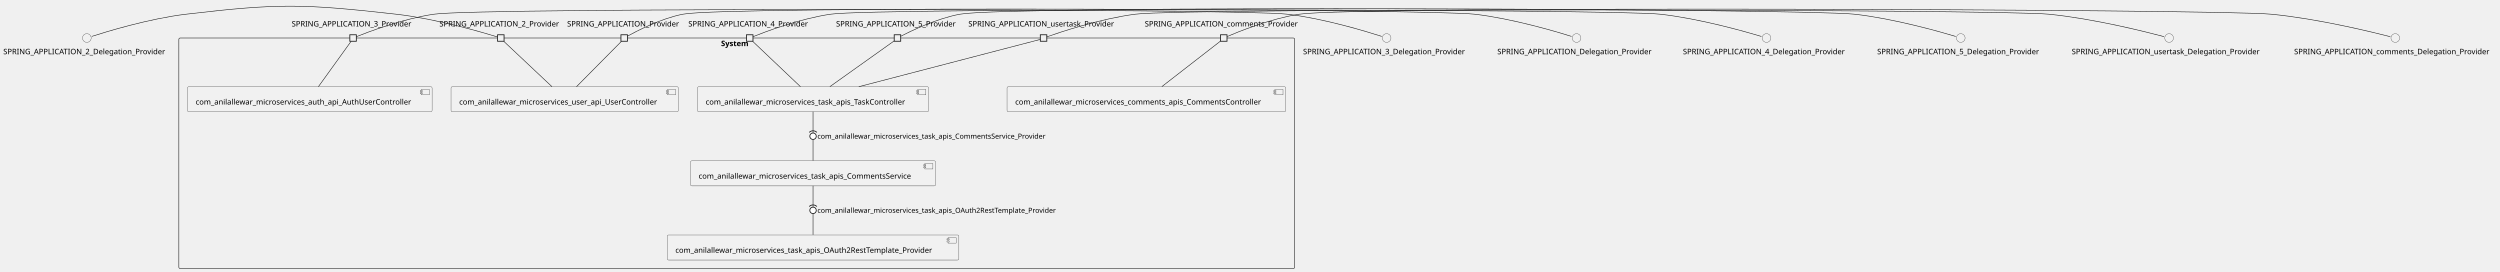
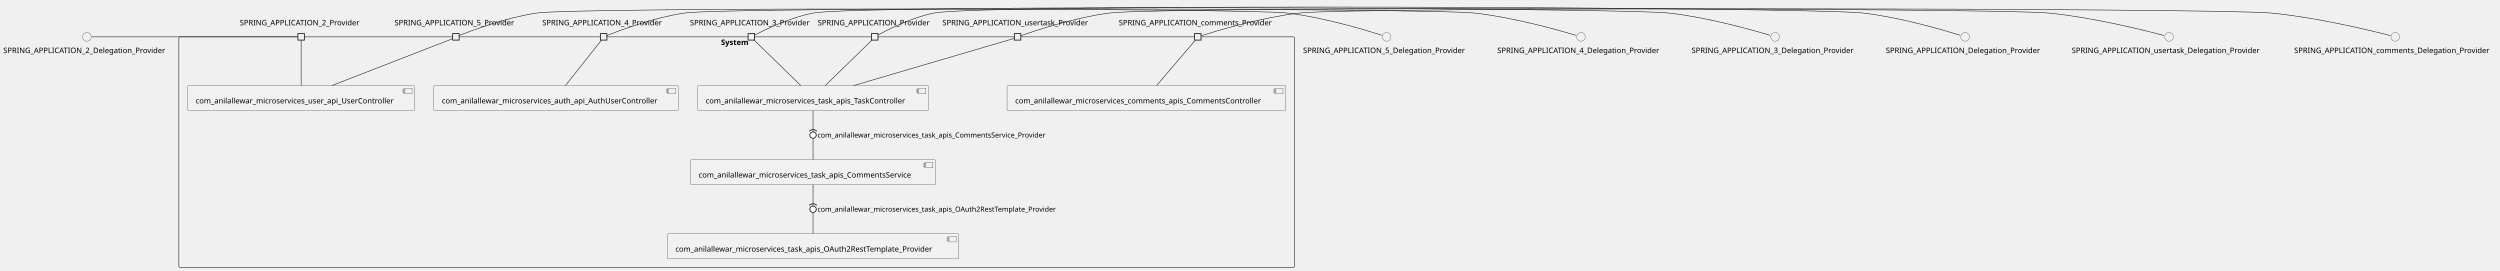
- <svg xmlns="http://www.w3.org/2000/svg" xmlns:xlink="http://www.w3.org/1999/xlink" contentStyleType="text/css" height="502px" preserveAspectRatio="none" style="width:4620px;height:502px;background:#FFFFFF;" version="1.1" viewBox="0 0 4620 502" width="4620px" zoomAndPan="magnify">
+ <svg xmlns="http://www.w3.org/2000/svg" xmlns:xlink="http://www.w3.org/1999/xlink" contentStyleType="text/css" height="500px" preserveAspectRatio="none" style="width:4620px;height:500px;background:#FFFFFF;" version="1.1" viewBox="0 0 4620 500" width="4620px" zoomAndPan="magnify">
  <defs />
  <g>
    <g id="cluster_System">
-       <rect fill="none" height="426" rx="2.5" ry="2.5" style="stroke:#181818;stroke-width:1.0;" width="2062" x="330.5" y="70.24" />
-       <text fill="#000000" font-family="sans-serif" font-size="14" font-weight="bold" lengthAdjust="spacing" textLength="58" x="1332.5" y="85.235">System</text>
+       <rect fill="none" height="426" rx="2.5" ry="2.5" style="stroke:#181818;stroke-width:1.0;" width="2062" x="330.5" y="68.11" />
+       <text fill="#000000" font-family="sans-serif" font-size="14" font-weight="bold" lengthAdjust="spacing" textLength="58" x="1332.5" y="83.105">System</text>
    </g>
    <g id="elem_com_anilallewar_microservices_auth_api_AuthUserController">
-       <a href="anilallewar-microservices-basics-spring-boot.repository#_A0hg-BvPEe-ptJ7DU60drw" target="_top" title="anilallewar-microservices-basics-spring-boot.repository#_A0hg-BvPEe-ptJ7DU60drw" xlink:actuate="onRequest" xlink:href="anilallewar-microservices-basics-spring-boot.repository#_A0hg-BvPEe-ptJ7DU60drw" xlink:show="new" xlink:title="anilallewar-microservices-basics-spring-boot.repository#_A0hg-BvPEe-ptJ7DU60drw" xlink:type="simple">
-         <rect fill="#F1F1F1" height="46.297" rx="2.5" ry="2.5" style="stroke:#181818;stroke-width:0.5;" width="452" x="346.5" y="160.24" />
-         <rect fill="#F1F1F1" height="10" style="stroke:#181818;stroke-width:0.5;" width="15" x="778.5" y="165.24" />
-         <rect fill="#F1F1F1" height="2" style="stroke:#181818;stroke-width:0.5;" width="4" x="776.5" y="167.24" />
-         <rect fill="#F1F1F1" height="2" style="stroke:#181818;stroke-width:0.5;" width="4" x="776.5" y="171.24" />
-         <text fill="#000000" font-family="sans-serif" font-size="14" lengthAdjust="spacing" textLength="412" x="361.5" y="193.235">com_anilallewar_microservices_auth_api_AuthUserController</text>
+       <a href="anilallewar-microservices-basics-spring-boot.repository#_M5D3hhyYEe-H1f7YifYFZA" target="_top" title="anilallewar-microservices-basics-spring-boot.repository#_M5D3hhyYEe-H1f7YifYFZA" xlink:actuate="onRequest" xlink:href="anilallewar-microservices-basics-spring-boot.repository#_M5D3hhyYEe-H1f7YifYFZA" xlink:show="new" xlink:title="anilallewar-microservices-basics-spring-boot.repository#_M5D3hhyYEe-H1f7YifYFZA" xlink:type="simple">
+         <rect fill="#F1F1F1" height="46.297" rx="2.5" ry="2.5" style="stroke:#181818;stroke-width:0.5;" width="452" x="801.5" y="158.11" />
+         <rect fill="#F1F1F1" height="10" style="stroke:#181818;stroke-width:0.5;" width="15" x="1233.5" y="163.11" />
+         <rect fill="#F1F1F1" height="2" style="stroke:#181818;stroke-width:0.5;" width="4" x="1231.5" y="165.11" />
+         <rect fill="#F1F1F1" height="2" style="stroke:#181818;stroke-width:0.5;" width="4" x="1231.5" y="169.11" />
+         <text fill="#000000" font-family="sans-serif" font-size="14" lengthAdjust="spacing" textLength="412" x="816.5" y="191.105">com_anilallewar_microservices_auth_api_AuthUserController</text>
      </a>
    </g>
    <g id="elem_com_anilallewar_microservices_comments_apis_CommentsController">
-       <a href="anilallewar-microservices-basics-spring-boot.repository#_A0hg-BvPEe-ptJ7DU60drw" target="_top" title="anilallewar-microservices-basics-spring-boot.repository#_A0hg-BvPEe-ptJ7DU60drw" xlink:actuate="onRequest" xlink:href="anilallewar-microservices-basics-spring-boot.repository#_A0hg-BvPEe-ptJ7DU60drw" xlink:show="new" xlink:title="anilallewar-microservices-basics-spring-boot.repository#_A0hg-BvPEe-ptJ7DU60drw" xlink:type="simple">
-         <rect fill="#F1F1F1" height="46.297" rx="2.5" ry="2.5" style="stroke:#181818;stroke-width:0.5;" width="515" x="1861" y="160.24" />
-         <rect fill="#F1F1F1" height="10" style="stroke:#181818;stroke-width:0.5;" width="15" x="2356" y="165.24" />
-         <rect fill="#F1F1F1" height="2" style="stroke:#181818;stroke-width:0.5;" width="4" x="2354" y="167.24" />
-         <rect fill="#F1F1F1" height="2" style="stroke:#181818;stroke-width:0.5;" width="4" x="2354" y="171.24" />
-         <text fill="#000000" font-family="sans-serif" font-size="14" lengthAdjust="spacing" textLength="475" x="1876" y="193.235">com_anilallewar_microservices_comments_apis_CommentsController</text>
+       <a href="anilallewar-microservices-basics-spring-boot.repository#_M5D3hhyYEe-H1f7YifYFZA" target="_top" title="anilallewar-microservices-basics-spring-boot.repository#_M5D3hhyYEe-H1f7YifYFZA" xlink:actuate="onRequest" xlink:href="anilallewar-microservices-basics-spring-boot.repository#_M5D3hhyYEe-H1f7YifYFZA" xlink:show="new" xlink:title="anilallewar-microservices-basics-spring-boot.repository#_M5D3hhyYEe-H1f7YifYFZA" xlink:type="simple">
+         <rect fill="#F1F1F1" height="46.297" rx="2.5" ry="2.5" style="stroke:#181818;stroke-width:0.5;" width="515" x="1861" y="158.11" />
+         <rect fill="#F1F1F1" height="10" style="stroke:#181818;stroke-width:0.5;" width="15" x="2356" y="163.11" />
+         <rect fill="#F1F1F1" height="2" style="stroke:#181818;stroke-width:0.5;" width="4" x="2354" y="165.11" />
+         <rect fill="#F1F1F1" height="2" style="stroke:#181818;stroke-width:0.5;" width="4" x="2354" y="169.11" />
+         <text fill="#000000" font-family="sans-serif" font-size="14" lengthAdjust="spacing" textLength="475" x="1876" y="191.105">com_anilallewar_microservices_comments_apis_CommentsController</text>
      </a>
    </g>
    <g id="elem_com_anilallewar_microservices_task_apis_CommentsService">
-       <a href="anilallewar-microservices-basics-spring-boot.repository#_A0hg-BvPEe-ptJ7DU60drw" target="_top" title="anilallewar-microservices-basics-spring-boot.repository#_A0hg-BvPEe-ptJ7DU60drw" xlink:actuate="onRequest" xlink:href="anilallewar-microservices-basics-spring-boot.repository#_A0hg-BvPEe-ptJ7DU60drw" xlink:show="new" xlink:title="anilallewar-microservices-basics-spring-boot.repository#_A0hg-BvPEe-ptJ7DU60drw" xlink:type="simple">
-         <rect fill="#F1F1F1" height="46.297" rx="2.5" ry="2.5" style="stroke:#181818;stroke-width:0.5;" width="453" x="1276" y="297.24" />
-         <rect fill="#F1F1F1" height="10" style="stroke:#181818;stroke-width:0.5;" width="15" x="1709" y="302.24" />
-         <rect fill="#F1F1F1" height="2" style="stroke:#181818;stroke-width:0.5;" width="4" x="1707" y="304.24" />
-         <rect fill="#F1F1F1" height="2" style="stroke:#181818;stroke-width:0.5;" width="4" x="1707" y="308.24" />
-         <text fill="#000000" font-family="sans-serif" font-size="14" lengthAdjust="spacing" textLength="413" x="1291" y="330.235">com_anilallewar_microservices_task_apis_CommentsService</text>
+       <a href="anilallewar-microservices-basics-spring-boot.repository#_M5D3hhyYEe-H1f7YifYFZA" target="_top" title="anilallewar-microservices-basics-spring-boot.repository#_M5D3hhyYEe-H1f7YifYFZA" xlink:actuate="onRequest" xlink:href="anilallewar-microservices-basics-spring-boot.repository#_M5D3hhyYEe-H1f7YifYFZA" xlink:show="new" xlink:title="anilallewar-microservices-basics-spring-boot.repository#_M5D3hhyYEe-H1f7YifYFZA" xlink:type="simple">
+         <rect fill="#F1F1F1" height="46.297" rx="2.5" ry="2.5" style="stroke:#181818;stroke-width:0.5;" width="453" x="1276" y="295.11" />
+         <rect fill="#F1F1F1" height="10" style="stroke:#181818;stroke-width:0.5;" width="15" x="1709" y="300.11" />
+         <rect fill="#F1F1F1" height="2" style="stroke:#181818;stroke-width:0.5;" width="4" x="1707" y="302.11" />
+         <rect fill="#F1F1F1" height="2" style="stroke:#181818;stroke-width:0.5;" width="4" x="1707" y="306.11" />
+         <text fill="#000000" font-family="sans-serif" font-size="14" lengthAdjust="spacing" textLength="413" x="1291" y="328.105">com_anilallewar_microservices_task_apis_CommentsService</text>
      </a>
    </g>
    <g id="elem_com_anilallewar_microservices_task_apis_OAuth2RestTemplate_Provider">
-       <a href="anilallewar-microservices-basics-spring-boot.repository#_A0hg-BvPEe-ptJ7DU60drw" target="_top" title="anilallewar-microservices-basics-spring-boot.repository#_A0hg-BvPEe-ptJ7DU60drw" xlink:actuate="onRequest" xlink:href="anilallewar-microservices-basics-spring-boot.repository#_A0hg-BvPEe-ptJ7DU60drw" xlink:show="new" xlink:title="anilallewar-microservices-basics-spring-boot.repository#_A0hg-BvPEe-ptJ7DU60drw" xlink:type="simple">
-         <rect fill="#F1F1F1" height="46.297" rx="2.5" ry="2.5" style="stroke:#181818;stroke-width:0.5;" width="539" x="1233" y="434.24" />
-         <rect fill="#F1F1F1" height="10" style="stroke:#181818;stroke-width:0.5;" width="15" x="1752" y="439.24" />
-         <rect fill="#F1F1F1" height="2" style="stroke:#181818;stroke-width:0.5;" width="4" x="1750" y="441.24" />
-         <rect fill="#F1F1F1" height="2" style="stroke:#181818;stroke-width:0.5;" width="4" x="1750" y="445.24" />
-         <text fill="#000000" font-family="sans-serif" font-size="14" lengthAdjust="spacing" textLength="499" x="1248" y="467.235">com_anilallewar_microservices_task_apis_OAuth2RestTemplate_Provider</text>
+       <a href="anilallewar-microservices-basics-spring-boot.repository#_M5D3hhyYEe-H1f7YifYFZA" target="_top" title="anilallewar-microservices-basics-spring-boot.repository#_M5D3hhyYEe-H1f7YifYFZA" xlink:actuate="onRequest" xlink:href="anilallewar-microservices-basics-spring-boot.repository#_M5D3hhyYEe-H1f7YifYFZA" xlink:show="new" xlink:title="anilallewar-microservices-basics-spring-boot.repository#_M5D3hhyYEe-H1f7YifYFZA" xlink:type="simple">
+         <rect fill="#F1F1F1" height="46.297" rx="2.5" ry="2.5" style="stroke:#181818;stroke-width:0.5;" width="539" x="1233" y="432.11" />
+         <rect fill="#F1F1F1" height="10" style="stroke:#181818;stroke-width:0.5;" width="15" x="1752" y="437.11" />
+         <rect fill="#F1F1F1" height="2" style="stroke:#181818;stroke-width:0.5;" width="4" x="1750" y="439.11" />
+         <rect fill="#F1F1F1" height="2" style="stroke:#181818;stroke-width:0.5;" width="4" x="1750" y="443.11" />
+         <text fill="#000000" font-family="sans-serif" font-size="14" lengthAdjust="spacing" textLength="499" x="1248" y="465.105">com_anilallewar_microservices_task_apis_OAuth2RestTemplate_Provider</text>
      </a>
    </g>
    <g id="elem_com_anilallewar_microservices_task_apis_TaskController">
-       <a href="anilallewar-microservices-basics-spring-boot.repository#_A0hg-BvPEe-ptJ7DU60drw" target="_top" title="anilallewar-microservices-basics-spring-boot.repository#_A0hg-BvPEe-ptJ7DU60drw" xlink:actuate="onRequest" xlink:href="anilallewar-microservices-basics-spring-boot.repository#_A0hg-BvPEe-ptJ7DU60drw" xlink:show="new" xlink:title="anilallewar-microservices-basics-spring-boot.repository#_A0hg-BvPEe-ptJ7DU60drw" xlink:type="simple">
-         <rect fill="#F1F1F1" height="46.297" rx="2.5" ry="2.5" style="stroke:#181818;stroke-width:0.5;" width="427" x="1289" y="160.24" />
-         <rect fill="#F1F1F1" height="10" style="stroke:#181818;stroke-width:0.5;" width="15" x="1696" y="165.24" />
-         <rect fill="#F1F1F1" height="2" style="stroke:#181818;stroke-width:0.5;" width="4" x="1694" y="167.24" />
-         <rect fill="#F1F1F1" height="2" style="stroke:#181818;stroke-width:0.5;" width="4" x="1694" y="171.24" />
-         <text fill="#000000" font-family="sans-serif" font-size="14" lengthAdjust="spacing" textLength="387" x="1304" y="193.235">com_anilallewar_microservices_task_apis_TaskController</text>
+       <a href="anilallewar-microservices-basics-spring-boot.repository#_M5D3hhyYEe-H1f7YifYFZA" target="_top" title="anilallewar-microservices-basics-spring-boot.repository#_M5D3hhyYEe-H1f7YifYFZA" xlink:actuate="onRequest" xlink:href="anilallewar-microservices-basics-spring-boot.repository#_M5D3hhyYEe-H1f7YifYFZA" xlink:show="new" xlink:title="anilallewar-microservices-basics-spring-boot.repository#_M5D3hhyYEe-H1f7YifYFZA" xlink:type="simple">
+         <rect fill="#F1F1F1" height="46.297" rx="2.5" ry="2.5" style="stroke:#181818;stroke-width:0.5;" width="427" x="1289" y="158.11" />
+         <rect fill="#F1F1F1" height="10" style="stroke:#181818;stroke-width:0.5;" width="15" x="1696" y="163.11" />
+         <rect fill="#F1F1F1" height="2" style="stroke:#181818;stroke-width:0.5;" width="4" x="1694" y="165.11" />
+         <rect fill="#F1F1F1" height="2" style="stroke:#181818;stroke-width:0.5;" width="4" x="1694" y="169.11" />
+         <text fill="#000000" font-family="sans-serif" font-size="14" lengthAdjust="spacing" textLength="387" x="1304" y="191.105">com_anilallewar_microservices_task_apis_TaskController</text>
      </a>
    </g>
    <g id="elem_com_anilallewar_microservices_user_api_UserController">
-       <a href="anilallewar-microservices-basics-spring-boot.repository#_A0hg-BvPEe-ptJ7DU60drw" target="_top" title="anilallewar-microservices-basics-spring-boot.repository#_A0hg-BvPEe-ptJ7DU60drw" xlink:actuate="onRequest" xlink:href="anilallewar-microservices-basics-spring-boot.repository#_A0hg-BvPEe-ptJ7DU60drw" xlink:show="new" xlink:title="anilallewar-microservices-basics-spring-boot.repository#_A0hg-BvPEe-ptJ7DU60drw" xlink:type="simple">
-         <rect fill="#F1F1F1" height="46.297" rx="2.5" ry="2.5" style="stroke:#181818;stroke-width:0.5;" width="420" x="833.5" y="160.24" />
-         <rect fill="#F1F1F1" height="10" style="stroke:#181818;stroke-width:0.5;" width="15" x="1233.5" y="165.24" />
-         <rect fill="#F1F1F1" height="2" style="stroke:#181818;stroke-width:0.5;" width="4" x="1231.5" y="167.24" />
-         <rect fill="#F1F1F1" height="2" style="stroke:#181818;stroke-width:0.5;" width="4" x="1231.5" y="171.24" />
-         <text fill="#000000" font-family="sans-serif" font-size="14" lengthAdjust="spacing" textLength="380" x="848.5" y="193.235">com_anilallewar_microservices_user_api_UserController</text>
+       <a href="anilallewar-microservices-basics-spring-boot.repository#_M5D3hhyYEe-H1f7YifYFZA" target="_top" title="anilallewar-microservices-basics-spring-boot.repository#_M5D3hhyYEe-H1f7YifYFZA" xlink:actuate="onRequest" xlink:href="anilallewar-microservices-basics-spring-boot.repository#_M5D3hhyYEe-H1f7YifYFZA" xlink:show="new" xlink:title="anilallewar-microservices-basics-spring-boot.repository#_M5D3hhyYEe-H1f7YifYFZA" xlink:type="simple">
+         <rect fill="#F1F1F1" height="46.297" rx="2.5" ry="2.5" style="stroke:#181818;stroke-width:0.5;" width="420" x="346.5" y="158.11" />
+         <rect fill="#F1F1F1" height="10" style="stroke:#181818;stroke-width:0.5;" width="15" x="746.5" y="163.11" />
+         <rect fill="#F1F1F1" height="2" style="stroke:#181818;stroke-width:0.5;" width="4" x="744.5" y="165.11" />
+         <rect fill="#F1F1F1" height="2" style="stroke:#181818;stroke-width:0.5;" width="4" x="744.5" y="169.11" />
+         <text fill="#000000" font-family="sans-serif" font-size="14" lengthAdjust="spacing" textLength="380" x="361.5" y="191.105">com_anilallewar_microservices_user_api_UserController</text>
      </a>
    </g>
-     <text fill="#000000" font-family="sans-serif" font-size="14" lengthAdjust="spacing" textLength="227" x="812" y="48.938">SPRING_APPLICATION_2_Provider</text>
-     <rect fill="#F1F1F1" height="12" style="stroke:#181818;stroke-width:1.5;" width="12" x="919.5" y="64.24" />
-     <text fill="#000000" font-family="sans-serif" font-size="14" lengthAdjust="spacing" textLength="227" x="539" y="48.938">SPRING_APPLICATION_3_Provider</text>
-     <rect fill="#F1F1F1" height="12" style="stroke:#181818;stroke-width:1.5;" width="12" x="646.5" y="64.24" />
-     <text fill="#000000" font-family="sans-serif" font-size="14" lengthAdjust="spacing" textLength="227" x="1272" y="48.938">SPRING_APPLICATION_4_Provider</text>
-     <rect fill="#F1F1F1" height="12" style="stroke:#181818;stroke-width:1.5;" width="12" x="1379.5" y="64.24" />
-     <text fill="#000000" font-family="sans-serif" font-size="14" lengthAdjust="spacing" textLength="227" x="1545" y="48.938">SPRING_APPLICATION_5_Provider</text>
-     <rect fill="#F1F1F1" height="12" style="stroke:#181818;stroke-width:1.5;" width="12" x="1652.5" y="64.24" />
-     <text fill="#000000" font-family="sans-serif" font-size="14" lengthAdjust="spacing" textLength="211" x="1048" y="48.938">SPRING_APPLICATION_Provider</text>
-     <rect fill="#F1F1F1" height="12" style="stroke:#181818;stroke-width:1.5;" width="12" x="1147.5" y="64.24" />
-     <text fill="#000000" font-family="sans-serif" font-size="14" lengthAdjust="spacing" textLength="292" x="2115.5" y="48.938">SPRING_APPLICATION_comments_Provider</text>
-     <rect fill="#F1F1F1" height="12" style="stroke:#181818;stroke-width:1.5;" width="12" x="2255.5" y="64.24" />
-     <text fill="#000000" font-family="sans-serif" font-size="14" lengthAdjust="spacing" textLength="278" x="1789.5" y="48.938">SPRING_APPLICATION_usertask_Provider</text>
-     <rect fill="#F1F1F1" height="12" style="stroke:#181818;stroke-width:1.5;" width="12" x="1922.5" y="64.24" />
+     <text fill="#000000" font-family="sans-serif" font-size="14" lengthAdjust="spacing" textLength="227" x="443" y="46.808">SPRING_APPLICATION_2_Provider</text>
+     <rect fill="#F1F1F1" height="12" style="stroke:#181818;stroke-width:1.5;" width="12" x="550.5" y="62.11" />
+     <text fill="#000000" font-family="sans-serif" font-size="14" lengthAdjust="spacing" textLength="227" x="1275" y="46.808">SPRING_APPLICATION_3_Provider</text>
+     <rect fill="#F1F1F1" height="12" style="stroke:#181818;stroke-width:1.5;" width="12" x="1382.5" y="62.11" />
+     <text fill="#000000" font-family="sans-serif" font-size="14" lengthAdjust="spacing" textLength="227" x="1002" y="46.808">SPRING_APPLICATION_4_Provider</text>
+     <rect fill="#F1F1F1" height="12" style="stroke:#181818;stroke-width:1.5;" width="12" x="1109.5" y="62.11" />
+     <text fill="#000000" font-family="sans-serif" font-size="14" lengthAdjust="spacing" textLength="227" x="729" y="46.808">SPRING_APPLICATION_5_Provider</text>
+     <rect fill="#F1F1F1" height="12" style="stroke:#181818;stroke-width:1.5;" width="12" x="836.5" y="62.11" />
+     <text fill="#000000" font-family="sans-serif" font-size="14" lengthAdjust="spacing" textLength="211" x="1511" y="46.808">SPRING_APPLICATION_Provider</text>
+     <rect fill="#F1F1F1" height="12" style="stroke:#181818;stroke-width:1.5;" width="12" x="1610.5" y="62.11" />
+     <text fill="#000000" font-family="sans-serif" font-size="14" lengthAdjust="spacing" textLength="292" x="2067.5" y="46.808">SPRING_APPLICATION_comments_Provider</text>
+     <rect fill="#F1F1F1" height="12" style="stroke:#181818;stroke-width:1.5;" width="12" x="2207.5" y="62.11" />
+     <text fill="#000000" font-family="sans-serif" font-size="14" lengthAdjust="spacing" textLength="278" x="1741.5" y="46.808">SPRING_APPLICATION_usertask_Provider</text>
+     <rect fill="#F1F1F1" height="12" style="stroke:#181818;stroke-width:1.5;" width="12" x="1874.5" y="62.11" />
    <g id="elem_SPRING_APPLICATION_2_Delegation_Provider">
-       <ellipse cx="160.5" cy="70.24" fill="#F1F1F1" rx="8" ry="8" style="stroke:#181818;stroke-width:0.5;" />
-       <text fill="#000000" font-family="sans-serif" font-size="14" lengthAdjust="spacing" textLength="309" x="6" y="100.235">SPRING_APPLICATION_2_Delegation_Provider</text>
+       <ellipse cx="160.5" cy="68.11" fill="#F1F1F1" rx="8" ry="8" style="stroke:#181818;stroke-width:0.5;" />
+       <text fill="#000000" font-family="sans-serif" font-size="14" lengthAdjust="spacing" textLength="309" x="6" y="98.105">SPRING_APPLICATION_2_Delegation_Provider</text>
    </g>
    <g id="elem_SPRING_APPLICATION_3_Delegation_Provider">
-       <ellipse cx="2562.5" cy="70.24" fill="#F1F1F1" rx="8" ry="8" style="stroke:#181818;stroke-width:0.5;" />
-       <text fill="#000000" font-family="sans-serif" font-size="14" lengthAdjust="spacing" textLength="309" x="2408" y="100.235">SPRING_APPLICATION_3_Delegation_Provider</text>
+       <ellipse cx="3280.5" cy="68.11" fill="#F1F1F1" rx="8" ry="8" style="stroke:#181818;stroke-width:0.5;" />
+       <text fill="#000000" font-family="sans-serif" font-size="14" lengthAdjust="spacing" textLength="309" x="3126" y="98.105">SPRING_APPLICATION_3_Delegation_Provider</text>
    </g>
    <g id="elem_SPRING_APPLICATION_4_Delegation_Provider">
-       <ellipse cx="3264.5" cy="70.24" fill="#F1F1F1" rx="8" ry="8" style="stroke:#181818;stroke-width:0.5;" />
-       <text fill="#000000" font-family="sans-serif" font-size="14" lengthAdjust="spacing" textLength="309" x="3110" y="100.235">SPRING_APPLICATION_4_Delegation_Provider</text>
+       <ellipse cx="2921.5" cy="68.11" fill="#F1F1F1" rx="8" ry="8" style="stroke:#181818;stroke-width:0.5;" />
+       <text fill="#000000" font-family="sans-serif" font-size="14" lengthAdjust="spacing" textLength="309" x="2767" y="98.105">SPRING_APPLICATION_4_Delegation_Provider</text>
    </g>
    <g id="elem_SPRING_APPLICATION_5_Delegation_Provider">
-       <ellipse cx="3623.5" cy="70.24" fill="#F1F1F1" rx="8" ry="8" style="stroke:#181818;stroke-width:0.5;" />
-       <text fill="#000000" font-family="sans-serif" font-size="14" lengthAdjust="spacing" textLength="309" x="3469" y="100.235">SPRING_APPLICATION_5_Delegation_Provider</text>
+       <ellipse cx="2562.5" cy="68.11" fill="#F1F1F1" rx="8" ry="8" style="stroke:#181818;stroke-width:0.5;" />
+       <text fill="#000000" font-family="sans-serif" font-size="14" lengthAdjust="spacing" textLength="309" x="2408" y="98.105">SPRING_APPLICATION_5_Delegation_Provider</text>
    </g>
    <g id="elem_SPRING_APPLICATION_Delegation_Provider">
-       <ellipse cx="2913.5" cy="70.24" fill="#F1F1F1" rx="8" ry="8" style="stroke:#181818;stroke-width:0.5;" />
-       <text fill="#000000" font-family="sans-serif" font-size="14" lengthAdjust="spacing" textLength="293" x="2767" y="100.235">SPRING_APPLICATION_Delegation_Provider</text>
+       <ellipse cx="3631.5" cy="68.11" fill="#F1F1F1" rx="8" ry="8" style="stroke:#181818;stroke-width:0.5;" />
+       <text fill="#000000" font-family="sans-serif" font-size="14" lengthAdjust="spacing" textLength="293" x="3485" y="98.105">SPRING_APPLICATION_Delegation_Provider</text>
    </g>
    <g id="elem_SPRING_APPLICATION_comments_Delegation_Provider">
-       <ellipse cx="4426.5" cy="70.24" fill="#F1F1F1" rx="8" ry="8" style="stroke:#181818;stroke-width:0.5;" />
-       <text fill="#000000" font-family="sans-serif" font-size="14" lengthAdjust="spacing" textLength="374" x="4239.5" y="100.235">SPRING_APPLICATION_comments_Delegation_Provider</text>
+       <ellipse cx="4426.5" cy="68.11" fill="#F1F1F1" rx="8" ry="8" style="stroke:#181818;stroke-width:0.5;" />
+       <text fill="#000000" font-family="sans-serif" font-size="14" lengthAdjust="spacing" textLength="374" x="4239.5" y="98.105">SPRING_APPLICATION_comments_Delegation_Provider</text>
    </g>
    <g id="elem_SPRING_APPLICATION_usertask_Delegation_Provider">
-       <ellipse cx="4008.5" cy="70.24" fill="#F1F1F1" rx="8" ry="8" style="stroke:#181818;stroke-width:0.5;" />
-       <text fill="#000000" font-family="sans-serif" font-size="14" lengthAdjust="spacing" textLength="360" x="3828.5" y="100.235">SPRING_APPLICATION_usertask_Delegation_Provider</text>
+       <ellipse cx="4008.5" cy="68.11" fill="#F1F1F1" rx="8" ry="8" style="stroke:#181818;stroke-width:0.5;" />
+       <text fill="#000000" font-family="sans-serif" font-size="14" lengthAdjust="spacing" textLength="360" x="3828.5" y="98.105">SPRING_APPLICATION_usertask_Delegation_Provider</text>
    </g>
    <g id="link_SPRING_APPLICATION_2_Delegation_Provider_SPRING_APPLICATION_2_Provider">
-       <path d="M169.53,67.27 C195.97,58.75 275.68,34.32 344,26.24 C515.25,6 560.63,7 732,26.24 C806.98,34.66 895.28,60.87 919.24,68.28 " fill="none" id="SPRING_APPLICATION_2_Delegation_Provider-SPRING_APPLICATION_2_Provider" style="stroke:#181818;stroke-width:1.0;" />
+       <path d="M169.73,68.11 C222.11,68.11 508.14,68.11 550.31,68.11 " fill="none" id="SPRING_APPLICATION_2_Delegation_Provider-SPRING_APPLICATION_2_Provider" style="stroke:#181818;stroke-width:1.0;" />
    </g>
    <g id="link_SPRING_APPLICATION_2_Provider_com_anilallewar_microservices_user_api_UserController">
-       <path d="M930.88,76.3 C946.39,90.89 991.89,133.7 1020.09,160.22 " fill="none" id="SPRING_APPLICATION_2_Provider-com_anilallewar_microservices_user_api_UserController" style="stroke:#181818;stroke-width:1.0;" />
+       <path d="M556.5,74.17 C556.5,88.76 556.5,131.57 556.5,158.09 " fill="none" id="SPRING_APPLICATION_2_Provider-com_anilallewar_microservices_user_api_UserController" style="stroke:#181818;stroke-width:1.0;" />
    </g>
    <g id="link_SPRING_APPLICATION_3_Delegation_Provider_SPRING_APPLICATION_3_Provider">
-       <path d="M2553.47,67.27 C2527.03,58.75 2447.32,34.32 2379,26.24 C2291.99,15.95 888.72,13.74 802,26.24 C744.69,34.5 678.73,59.7 658.62,67.74 " fill="none" id="SPRING_APPLICATION_3_Delegation_Provider-SPRING_APPLICATION_3_Provider" style="stroke:#181818;stroke-width:1.0;" />
+       <path d="M3271.22,65.26 C3243.27,56.85 3157.32,32.22 3084,24.11 C2996.7,14.46 1589.36,8.09 1503,24.11 C1459.66,32.15 1411.55,55.96 1394.72,64.77 " fill="none" id="SPRING_APPLICATION_3_Delegation_Provider-SPRING_APPLICATION_3_Provider" style="stroke:#181818;stroke-width:1.0;" />
    </g>
-     <g id="link_SPRING_APPLICATION_3_Provider_com_anilallewar_microservices_auth_api_AuthUserController">
-       <path d="M648.85,76.3 C638.34,90.89 607.49,133.7 588.37,160.22 " fill="none" id="SPRING_APPLICATION_3_Provider-com_anilallewar_microservices_auth_api_AuthUserController" style="stroke:#181818;stroke-width:1.0;" />
+     <g id="link_SPRING_APPLICATION_3_Provider_com_anilallewar_microservices_task_apis_TaskController">
+       <path d="M1393.69,74.17 C1408.68,88.76 1452.64,131.57 1479.88,158.09 " fill="none" id="SPRING_APPLICATION_3_Provider-com_anilallewar_microservices_task_apis_TaskController" style="stroke:#181818;stroke-width:1.0;" />
    </g>
    <g id="link_SPRING_APPLICATION_4_Delegation_Provider_SPRING_APPLICATION_4_Provider">
-       <path d="M3255.22,67.39 C3227.27,58.98 3141.32,34.35 3068,26.24 C2983.35,16.88 1619.3,14.09 1535,26.24 C1477.69,34.5 1411.73,59.7 1391.62,67.74 " fill="none" id="SPRING_APPLICATION_4_Delegation_Provider-SPRING_APPLICATION_4_Provider" style="stroke:#181818;stroke-width:1.0;" />
+       <path d="M2912.22,65.26 C2884.27,56.85 2798.32,32.22 2725,24.11 C2644.38,15.19 1345.28,12.54 1265,24.11 C1207.69,32.37 1141.73,57.57 1121.62,65.61 " fill="none" id="SPRING_APPLICATION_4_Delegation_Provider-SPRING_APPLICATION_4_Provider" style="stroke:#181818;stroke-width:1.0;" />
    </g>
-     <g id="link_SPRING_APPLICATION_4_Provider_com_anilallewar_microservices_task_apis_TaskController">
-       <path d="M1390.83,76.3 C1406.21,90.89 1451.33,133.7 1479.29,160.22 " fill="none" id="SPRING_APPLICATION_4_Provider-com_anilallewar_microservices_task_apis_TaskController" style="stroke:#181818;stroke-width:1.0;" />
+     <g id="link_SPRING_APPLICATION_4_Provider_com_anilallewar_microservices_auth_api_AuthUserController">
+       <path d="M1111.49,74.17 C1099.92,88.76 1065.99,131.57 1044.96,158.09 " fill="none" id="SPRING_APPLICATION_4_Provider-com_anilallewar_microservices_auth_api_AuthUserController" style="stroke:#181818;stroke-width:1.0;" />
    </g>
    <g id="link_SPRING_APPLICATION_5_Delegation_Provider_SPRING_APPLICATION_5_Provider">
-       <path d="M3614.22,67.39 C3586.27,58.98 3500.32,34.35 3427,26.24 C3335.72,16.15 1864.32,9.62 1774,26.24 C1730.1,34.32 1681.29,58.32 1664.53,67.03 " fill="none" id="SPRING_APPLICATION_5_Delegation_Provider-SPRING_APPLICATION_5_Provider" style="stroke:#181818;stroke-width:1.0;" />
+       <path d="M2553.47,65.14 C2527.03,56.62 2447.32,32.19 2379,24.11 C2302.48,15.06 1068.27,13.12 992,24.11 C934.69,32.37 868.73,57.57 848.62,65.61 " fill="none" id="SPRING_APPLICATION_5_Delegation_Provider-SPRING_APPLICATION_5_Provider" style="stroke:#181818;stroke-width:1.0;" />
    </g>
-     <g id="link_SPRING_APPLICATION_5_Provider_com_anilallewar_microservices_task_apis_TaskController">
-       <path d="M1652.19,75.73 C1632.53,89.72 1571.4,133.22 1533.61,160.1 " fill="none" id="SPRING_APPLICATION_5_Provider-com_anilallewar_microservices_task_apis_TaskController" style="stroke:#181818;stroke-width:1.0;" />
+     <g id="link_SPRING_APPLICATION_5_Provider_com_anilallewar_microservices_user_api_UserController">
+       <path d="M836.26,71.53 C807.55,82.68 686.4,129.69 613.27,158.08 " fill="none" id="SPRING_APPLICATION_5_Provider-com_anilallewar_microservices_user_api_UserController" style="stroke:#181818;stroke-width:1.0;" />
    </g>
    <g id="link_SPRING_APPLICATION_Delegation_Provider_SPRING_APPLICATION_Provider">
-       <path d="M2904.22,67.27 C2877.04,58.75 2795.11,34.31 2725,26.24 C2644.26,16.94 1341.77,10.68 1262,26.24 C1220.9,34.26 1175.69,57.86 1159.6,66.78 " fill="none" id="SPRING_APPLICATION_Delegation_Provider-SPRING_APPLICATION_Provider" style="stroke:#181818;stroke-width:1.0;" />
+       <path d="M3622.22,65.14 C3595.04,56.62 3513.11,32.18 3443,24.11 C3348.24,13.2 1819.65,6 1726,24.11 C1684.56,32.12 1638.91,55.73 1622.66,64.65 " fill="none" id="SPRING_APPLICATION_Delegation_Provider-SPRING_APPLICATION_Provider" style="stroke:#181818;stroke-width:1.0;" />
    </g>
-     <g id="link_SPRING_APPLICATION_Provider_com_anilallewar_microservices_user_api_UserController">
-       <path d="M1148.49,76.3 C1134.03,90.89 1091.61,133.7 1065.32,160.22 " fill="none" id="SPRING_APPLICATION_Provider-com_anilallewar_microservices_user_api_UserController" style="stroke:#181818;stroke-width:1.0;" />
+     <g id="link_SPRING_APPLICATION_Provider_com_anilallewar_microservices_task_apis_TaskController">
+       <path d="M1611.31,74.17 C1596.32,88.76 1552.36,131.57 1525.12,158.09 " fill="none" id="SPRING_APPLICATION_Provider-com_anilallewar_microservices_task_apis_TaskController" style="stroke:#181818;stroke-width:1.0;" />
    </g>
    <g id="link_SPRING_APPLICATION_comments_Delegation_Provider_SPRING_APPLICATION_comments_Provider">
-       <path d="M4417.41,67.85 C4386.69,59.92 4283.83,34.49 4197,26.24 C4097.67,16.8 2499.62,11.06 2401,26.24 C2347.79,34.43 2287.04,59.23 2267.73,67.51 " fill="none" id="SPRING_APPLICATION_comments_Delegation_Provider-SPRING_APPLICATION_comments_Provider" style="stroke:#181818;stroke-width:1.0;" />
+       <path d="M4417.41,65.72 C4386.69,57.79 4283.83,32.36 4197,24.11 C4097.67,14.67 2500.12,12.64 2401,24.11 C2328.26,32.53 2242.76,58.74 2219.56,66.15 " fill="none" id="SPRING_APPLICATION_comments_Delegation_Provider-SPRING_APPLICATION_comments_Provider" style="stroke:#181818;stroke-width:1.0;" />
    </g>
    <g id="link_SPRING_APPLICATION_comments_Provider_com_anilallewar_microservices_comments_apis_CommentsController">
-       <path d="M2255.36,76.01 C2236.97,90.28 2181.51,133.33 2147.09,160.04 " fill="none" id="SPRING_APPLICATION_comments_Provider-com_anilallewar_microservices_comments_apis_CommentsController" style="stroke:#181818;stroke-width:1.0;" />
+       <path d="M2209.17,74.17 C2196.68,88.76 2160.05,131.57 2137.35,158.09 " fill="none" id="SPRING_APPLICATION_comments_Provider-com_anilallewar_microservices_comments_apis_CommentsController" style="stroke:#181818;stroke-width:1.0;" />
    </g>
    <g id="link_SPRING_APPLICATION_usertask_Delegation_Provider_SPRING_APPLICATION_usertask_Provider">
-       <path d="M3999.27,67.74 C3969,59.68 3869.86,34.45 3786,26.24 C3692.67,17.1 2191.02,14.36 2098,26.24 C2032.56,34.6 1956.27,60.4 1934.55,68.07 " fill="none" id="SPRING_APPLICATION_usertask_Delegation_Provider-SPRING_APPLICATION_usertask_Provider" style="stroke:#181818;stroke-width:1.0;" />
+       <path d="M3999.27,65.61 C3969,57.55 3869.86,32.32 3786,24.11 C3690.01,14.71 2145.67,11.9 2050,24.11 C1984.56,32.47 1908.27,58.27 1886.55,65.94 " fill="none" id="SPRING_APPLICATION_usertask_Delegation_Provider-SPRING_APPLICATION_usertask_Provider" style="stroke:#181818;stroke-width:1.0;" />
    </g>
    <g id="link_SPRING_APPLICATION_usertask_Provider_com_anilallewar_microservices_task_apis_TaskController">
-       <path d="M1922.48,72.81 C1886.63,82.15 1699.09,131.02 1587.1,160.2 " fill="none" id="SPRING_APPLICATION_usertask_Provider-com_anilallewar_microservices_task_apis_TaskController" style="stroke:#181818;stroke-width:1.0;" />
+       <path d="M1874.25,70.94 C1840.32,80.91 1676.03,129.15 1577.57,158.07 " fill="none" id="SPRING_APPLICATION_usertask_Provider-com_anilallewar_microservices_task_apis_TaskController" style="stroke:#181818;stroke-width:1.0;" />
    </g>
    <g id="link_com_anilallewar_microservices_task_apis_TaskController_com_anilallewar_microservices_task_apis_CommentsService">
-       <path d="M1502.5,206.53 C1502.5,231.55 1502.5,271.89 1502.5,296.91 " fill="none" id="com_anilallewar_microservices_task_apis_TaskController-com_anilallewar_microservices_task_apis_CommentsService" style="stroke:#181818;stroke-width:1.0;" />
-       <text fill="#000000" font-family="sans-serif" font-size="13" lengthAdjust="spacing" textLength="447" x="1510.5" y="256.307">com_anilallewar_microservices_task_apis_CommentsService_Provider</text>
-       <path d="M1509.571,244.649 A10,10 0 0 0 1495.429 244.649" fill="none" style="stroke:#181818;stroke-width:1.5;" />
-       <ellipse cx="1502.5" cy="251.72" fill="#FFFFFF" rx="6" ry="6" style="stroke:#181818;stroke-width:1.5;" />
+       <path d="M1502.5,204.4 C1502.5,229.42 1502.5,269.76 1502.5,294.78 " fill="none" id="com_anilallewar_microservices_task_apis_TaskController-com_anilallewar_microservices_task_apis_CommentsService" style="stroke:#181818;stroke-width:1.0;" />
+       <text fill="#000000" font-family="sans-serif" font-size="13" lengthAdjust="spacing" textLength="447" x="1510.5" y="254.177">com_anilallewar_microservices_task_apis_CommentsService_Provider</text>
+       <path d="M1509.571,242.519 A10,10 0 0 0 1495.429 242.519" fill="none" style="stroke:#181818;stroke-width:1.5;" />
+       <ellipse cx="1502.5" cy="249.59" fill="#FFFFFF" rx="6" ry="6" style="stroke:#181818;stroke-width:1.5;" />
    </g>
    <g id="link_com_anilallewar_microservices_task_apis_CommentsService_com_anilallewar_microservices_task_apis_OAuth2RestTemplate_Provider">
-       <path d="M1502.5,343.53 C1502.5,368.55 1502.5,408.89 1502.5,433.91 " fill="none" id="com_anilallewar_microservices_task_apis_CommentsService-com_anilallewar_microservices_task_apis_OAuth2RestTemplate_Provider" style="stroke:#181818;stroke-width:1.0;" />
-       <text fill="#000000" font-family="sans-serif" font-size="13" lengthAdjust="spacing" textLength="465" x="1510.5" y="393.307">com_anilallewar_microservices_task_apis_OAuth2RestTemplate_Provider</text>
-       <path d="M1509.571,381.649 A10,10 0 0 0 1495.429 381.649" fill="none" style="stroke:#181818;stroke-width:1.5;" />
-       <ellipse cx="1502.5" cy="388.72" fill="#FFFFFF" rx="6" ry="6" style="stroke:#181818;stroke-width:1.5;" />
+       <path d="M1502.5,341.4 C1502.5,366.42 1502.5,406.76 1502.5,431.78 " fill="none" id="com_anilallewar_microservices_task_apis_CommentsService-com_anilallewar_microservices_task_apis_OAuth2RestTemplate_Provider" style="stroke:#181818;stroke-width:1.0;" />
+       <text fill="#000000" font-family="sans-serif" font-size="13" lengthAdjust="spacing" textLength="465" x="1510.5" y="391.177">com_anilallewar_microservices_task_apis_OAuth2RestTemplate_Provider</text>
+       <path d="M1509.571,379.519 A10,10 0 0 0 1495.429 379.519" fill="none" style="stroke:#181818;stroke-width:1.5;" />
+       <ellipse cx="1502.5" cy="386.59" fill="#FFFFFF" rx="6" ry="6" style="stroke:#181818;stroke-width:1.5;" />
    </g>
  </g>
</svg>
